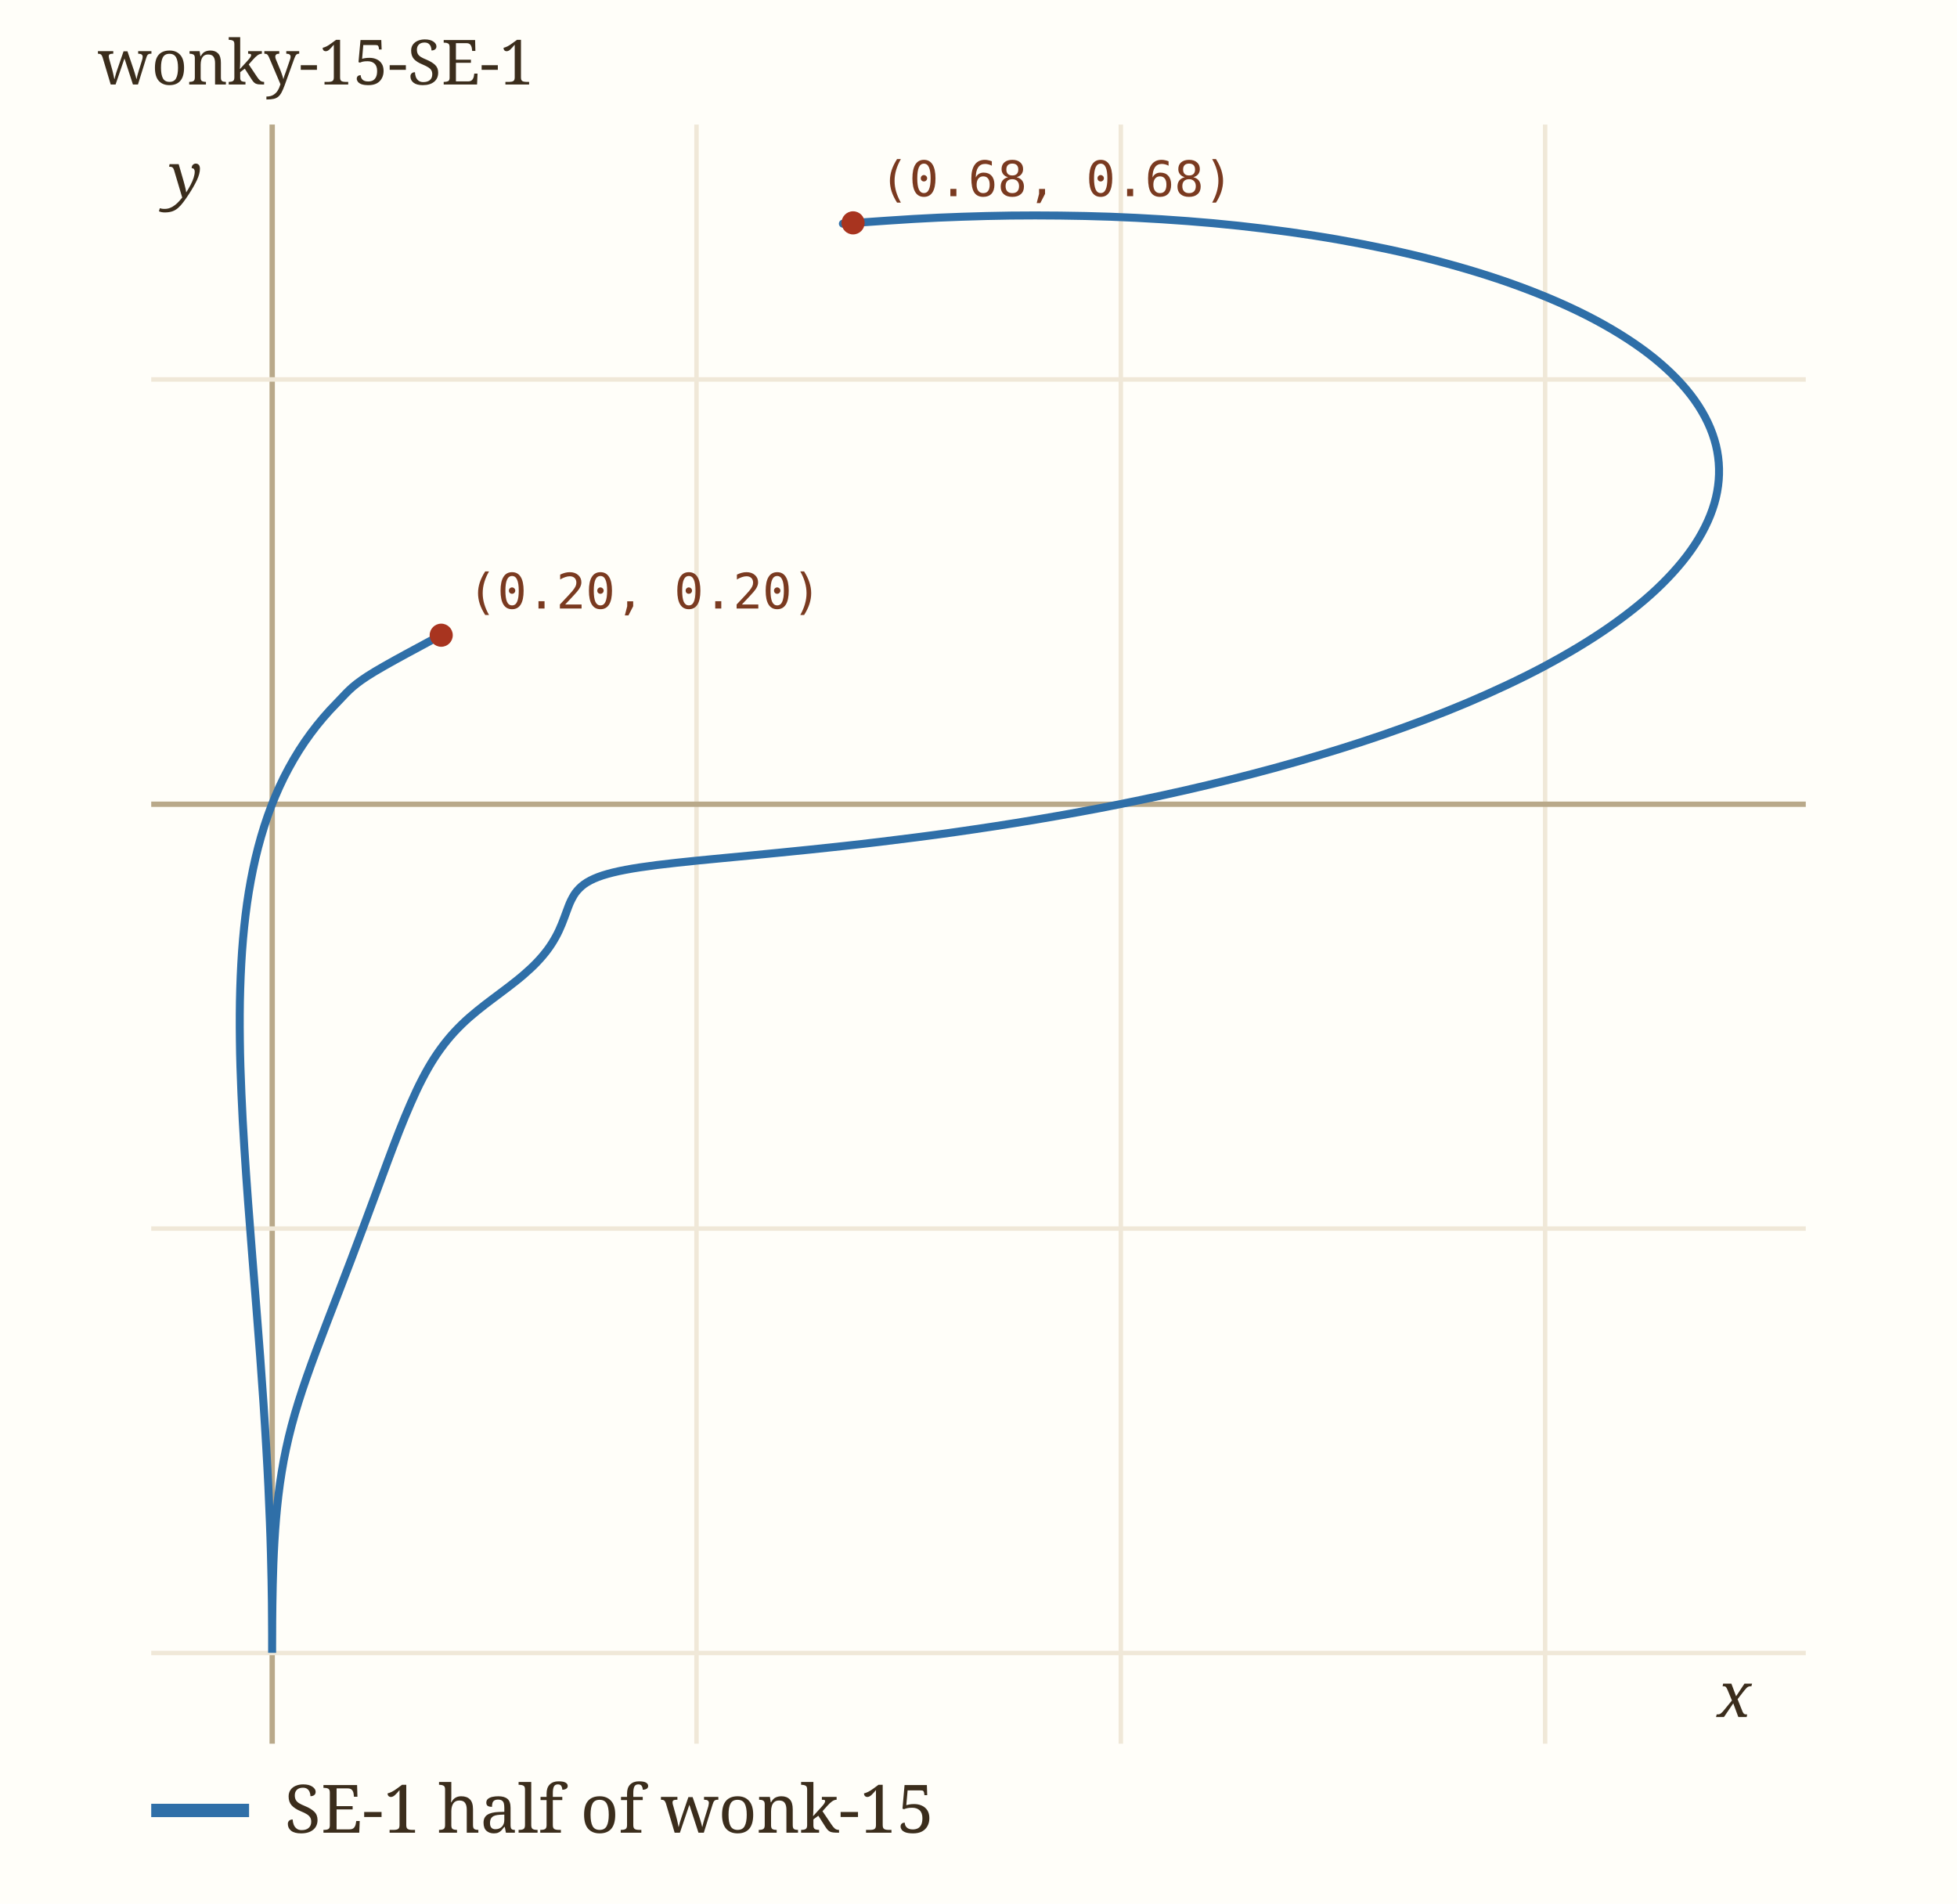
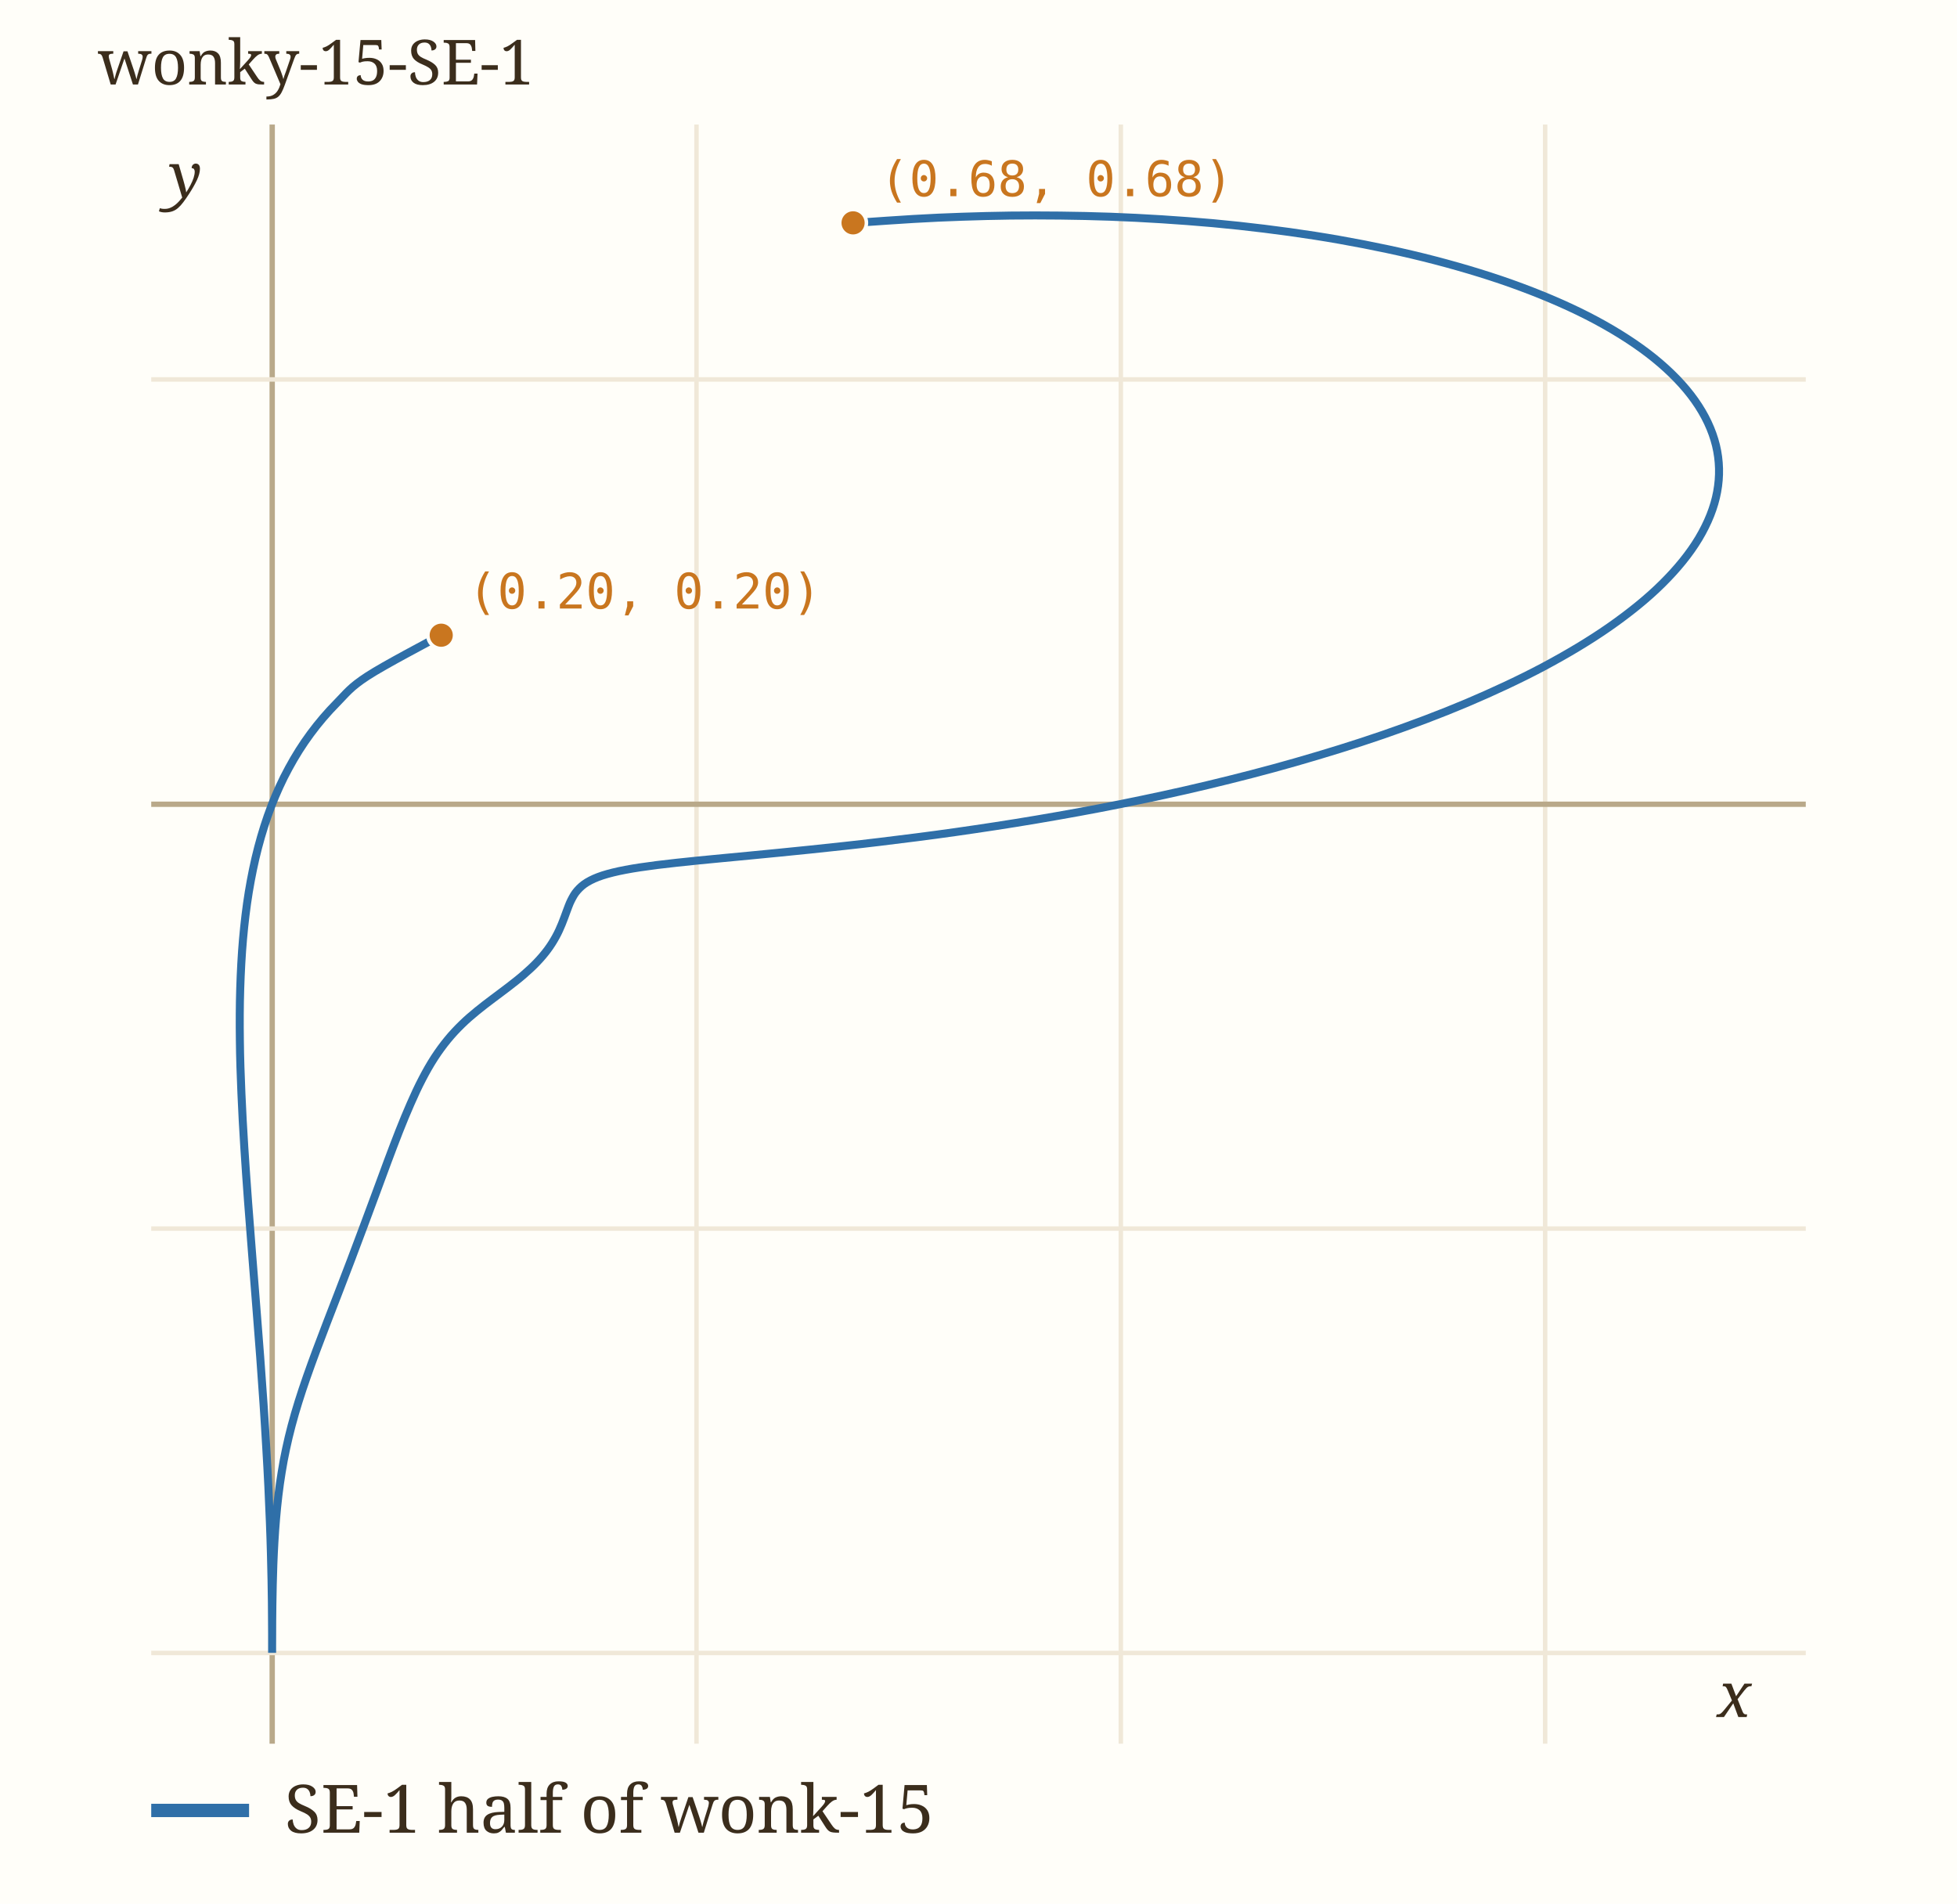
<svg xmlns="http://www.w3.org/2000/svg" viewBox="0 0 440 428" width="440" height="428" role="img" aria-label="wonky-15-SE-1" data-panel="wonky-15-SE-1">
  <rect x="0" y="0" width="440" height="428" fill="#fffef9" />
  <clipPath id="clip-wonky-15-SE-1">
    <rect x="34" y="28" width="372" height="364" />
  </clipPath>
  <g clip-path="url(#clip-wonky-15-SE-1)">
    <line x1="61.2" x2="61.2" y1="28" y2="392" stroke="#b9a98a" stroke-width="1.2" />
    <line x1="156.6" x2="156.6" y1="28" y2="392" stroke="#f0e8d8" stroke-width="1" />
    <text x="156.6" y="406.0" font-family="ui-monospace, Menlo, monospace" font-size="11" fill="#9c8a6a" text-anchor="middle">0.5</text>
    <line x1="252.0" x2="252.0" y1="28" y2="392" stroke="#f0e8d8" stroke-width="1" />
    <text x="252.0" y="406.0" font-family="ui-monospace, Menlo, monospace" font-size="11" fill="#9c8a6a" text-anchor="middle">1</text>
    <line x1="347.4" x2="347.4" y1="28" y2="392" stroke="#f0e8d8" stroke-width="1" />
    <text x="347.4" y="406.0" font-family="ui-monospace, Menlo, monospace" font-size="11" fill="#9c8a6a" text-anchor="middle">1.5</text>
    <line x1="34" x2="406" y1="371.6" y2="371.6" stroke="#f0e8d8" stroke-width="1" />
    <text x="28.0" y="375.6" font-family="ui-monospace, Menlo, monospace" font-size="11" fill="#9c8a6a" text-anchor="end">-1</text>
    <line x1="34" x2="406" y1="276.2" y2="276.2" stroke="#f0e8d8" stroke-width="1" />
    <text x="28.0" y="280.2" font-family="ui-monospace, Menlo, monospace" font-size="11" fill="#9c8a6a" text-anchor="end">-0.5</text>
    <line x1="34" x2="406" y1="180.8" y2="180.8" stroke="#b9a98a" stroke-width="1.2" />
    <line x1="34" x2="406" y1="85.3" y2="85.3" stroke="#f0e8d8" stroke-width="1" />
    <text x="28.0" y="89.3" font-family="ui-monospace, Menlo, monospace" font-size="11" fill="#9c8a6a" text-anchor="end">0.5</text>
    <path d="M99.18,142.76 C96.42,144.30 86.52,149.45 82.61,152.00 C78.71,154.54 77.87,155.86 75.74,158.02 C73.61,160.17 71.63,162.49 69.82,164.94 C68.01,167.38 66.38,169.98 64.91,172.70 C63.43,175.41 62.14,178.27 60.99,181.24 C59.85,184.22 58.87,187.32 58.03,190.53 C57.19,193.74 56.51,197.08 55.94,200.51 C55.38,203.94 54.96,207.49 54.64,211.11 C54.32,214.74 54.13,218.48 54.01,222.27 C53.89,226.07 53.88,229.96 53.93,233.88 C53.97,237.81 54.11,241.81 54.28,245.82 C54.44,249.84 54.68,253.91 54.93,257.96 C55.18,262.01 55.48,266.09 55.77,270.12 C56.07,274.15 56.39,278.19 56.70,282.14 C57.01,286.10 57.33,290.02 57.63,293.84 C57.93,297.66 58.23,301.42 58.50,305.04 C58.77,308.67 59.02,312.21 59.25,315.60 C59.48,318.98 59.68,322.26 59.86,325.37 C60.05,328.48 60.20,331.45 60.34,334.25 C60.47,337.06 60.58,339.71 60.68,342.20 C60.78,344.68 60.85,347.01 60.91,349.17 C60.97,351.33 61.01,353.32 61.05,355.16 C61.09,357.00 61.11,358.67 61.13,360.19 C61.15,361.71 61.16,363.08 61.16,364.29 C61.17,365.50 61.17,366.56 61.18,367.47 C61.18,368.38 61.18,369.14 61.18,369.74 C61.18,370.35 61.18,370.81 61.18,371.11 C61.18,371.42 61.18,371.57 61.18,371.57 C61.18,371.57 61.18,371.41 61.18,371.11 C61.18,370.81 61.18,370.35 61.18,369.75 C61.18,369.15 61.18,368.39 61.19,367.51 C61.19,366.63 61.19,365.60 61.20,364.47 C61.21,363.34 61.22,362.07 61.24,360.72 C61.26,359.37 61.28,357.90 61.32,356.38 C61.35,354.87 61.40,353.25 61.46,351.62 C61.52,349.98 61.60,348.27 61.70,346.57 C61.80,344.86 61.92,343.11 62.07,341.37 C62.22,339.63 62.39,337.87 62.60,336.13 C62.81,334.39 63.05,332.65 63.34,330.91 C63.62,329.17 63.94,327.45 64.32,325.71 C64.69,323.97 65.10,322.24 65.57,320.47 C66.04,318.71 66.55,316.94 67.12,315.12 C67.69,313.29 68.31,311.44 68.98,309.52 C69.65,307.60 70.37,305.63 71.13,303.58 C71.89,301.53 72.71,299.42 73.54,297.23 C74.38,295.04 75.27,292.77 76.16,290.44 C77.05,288.12 77.98,285.71 78.90,283.29 C79.82,280.86 80.76,278.37 81.68,275.89 C82.60,273.42 83.53,270.91 84.44,268.46 C85.34,266.01 86.24,263.55 87.12,261.20 C88.00,258.85 88.87,256.54 89.73,254.35 C90.60,252.17 91.45,250.06 92.32,248.10 C93.18,246.13 94.04,244.28 94.94,242.56 C95.83,240.84 96.74,239.25 97.69,237.78 C98.65,236.31 99.63,234.97 100.66,233.72 C101.69,232.46 102.76,231.33 103.87,230.25 C104.97,229.17 106.13,228.19 107.30,227.23 C108.47,226.26 109.68,225.37 110.86,224.47 C112.05,223.56 113.26,222.70 114.41,221.80 C115.55,220.91 116.70,220.03 117.74,219.12 C118.79,218.21 119.80,217.29 120.69,216.35 C121.59,215.41 122.41,214.45 123.12,213.49 C123.84,212.52 124.45,211.54 124.98,210.57 C125.52,209.60 125.94,208.63 126.33,207.69 C126.73,206.75 127.03,205.82 127.37,204.94 C127.71,204.06 127.99,203.21 128.39,202.42 C128.79,201.64 129.18,200.89 129.79,200.21 C130.39,199.53 131.05,198.91 132.00,198.34 C132.95,197.77 134.05,197.27 135.48,196.80 C136.92,196.34 138.58,195.93 140.63,195.54 C142.67,195.15 145.01,194.81 147.74,194.46 C150.48,194.11 153.56,193.80 157.03,193.44 C160.49,193.09 164.34,192.75 168.53,192.34 C172.72,191.93 177.30,191.50 182.16,190.99 C187.03,190.48 192.26,189.93 197.71,189.27 C203.15,188.61 208.93,187.89 214.82,187.05 C220.72,186.21 226.88,185.28 233.08,184.23 C239.28,183.18 245.60,182.04 252.00,180.75 C258.40,179.46 264.91,178.07 271.46,176.50 C278.01,174.93 284.74,173.21 291.32,171.32 C297.91,169.43 304.58,167.38 310.99,165.17 C317.40,162.95 323.79,160.56 329.79,158.02 C335.79,155.47 341.64,152.75 346.99,149.91 C352.33,147.06 357.41,144.04 361.86,140.93 C366.31,137.82 370.37,134.56 373.71,131.24 C377.06,127.93 379.88,124.48 381.94,121.04 C384.00,117.59 385.43,114.06 386.07,110.57 C386.72,107.09 386.64,103.55 385.81,100.13 C384.97,96.70 383.36,93.28 381.05,90.02 C378.74,86.75 375.64,83.55 371.93,80.54 C368.22,77.54 363.74,74.65 358.78,71.99 C353.81,69.33 348.15,66.84 342.13,64.60 C336.11,62.35 329.49,60.32 322.67,58.54 C315.84,56.76 308.54,55.22 301.18,53.92 C293.82,52.62 286.12,51.58 278.50,50.75 C270.88,49.93 263.07,49.36 255.44,48.97 C247.81,48.58 240.14,48.44 232.73,48.43 C225.32,48.42 218.00,48.63 211.00,48.93 C204.00,49.23 193.91,50.01 190.71,50.21 C187.52,50.41 191.63,50.14 191.81,50.13" fill="none" stroke="#2f6fa8" stroke-width="1.8" stroke-linecap="round" data-path="wonky-15-SE-1" />
-     <circle cx="99.2" cy="142.8" r="2.6" fill="#a8341f" />
-     <text x="105.2" y="136.8" font-family="ui-monospace, Menlo, monospace" font-size="11" fill="#7a3a20">(0.20, 0.20)</text>
-     <circle cx="191.8" cy="50.1" r="2.6" fill="#a8341f" />
-     <text x="197.8" y="44.1" font-family="ui-monospace, Menlo, monospace" font-size="11" fill="#7a3a20">(0.68, 0.68)</text>
+     <circle cx="99.2" cy="142.8" r="3" fill="#c9761f" stroke="#fffef9" stroke-width="0.8" />
+     <text x="105.2" y="136.8" font-family="ui-monospace, Menlo, monospace" font-size="11" fill="#c9761f">(0.20, 0.20)</text>
+     <circle cx="191.8" cy="50.1" r="3" fill="#c9761f" stroke="#fffef9" stroke-width="0.8" />
+     <text x="197.8" y="44.1" font-family="ui-monospace, Menlo, monospace" font-size="11" fill="#c9761f">(0.68, 0.68)</text>
  </g>
  <text x="386.1" y="386.0" font-family="Georgia, serif" font-size="14" font-style="italic" fill="#3b2d1c">x</text>
  <text x="38.0" y="44.4" font-family="Georgia, serif" font-size="14" font-style="italic" fill="#3b2d1c">y</text>
  <text x="22" y="19" font-family="Georgia, serif" font-size="14" fill="#3b2d1c">wonky-15-SE-1</text>
  <line x1="34" x2="56" y1="407" y2="407" stroke="#2f6fa8" stroke-width="3" />
  <text x="64" y="412" font-family="Georgia, serif" font-size="15" fill="#3b2d1c">SE-1 half of wonk-15</text>
</svg>
